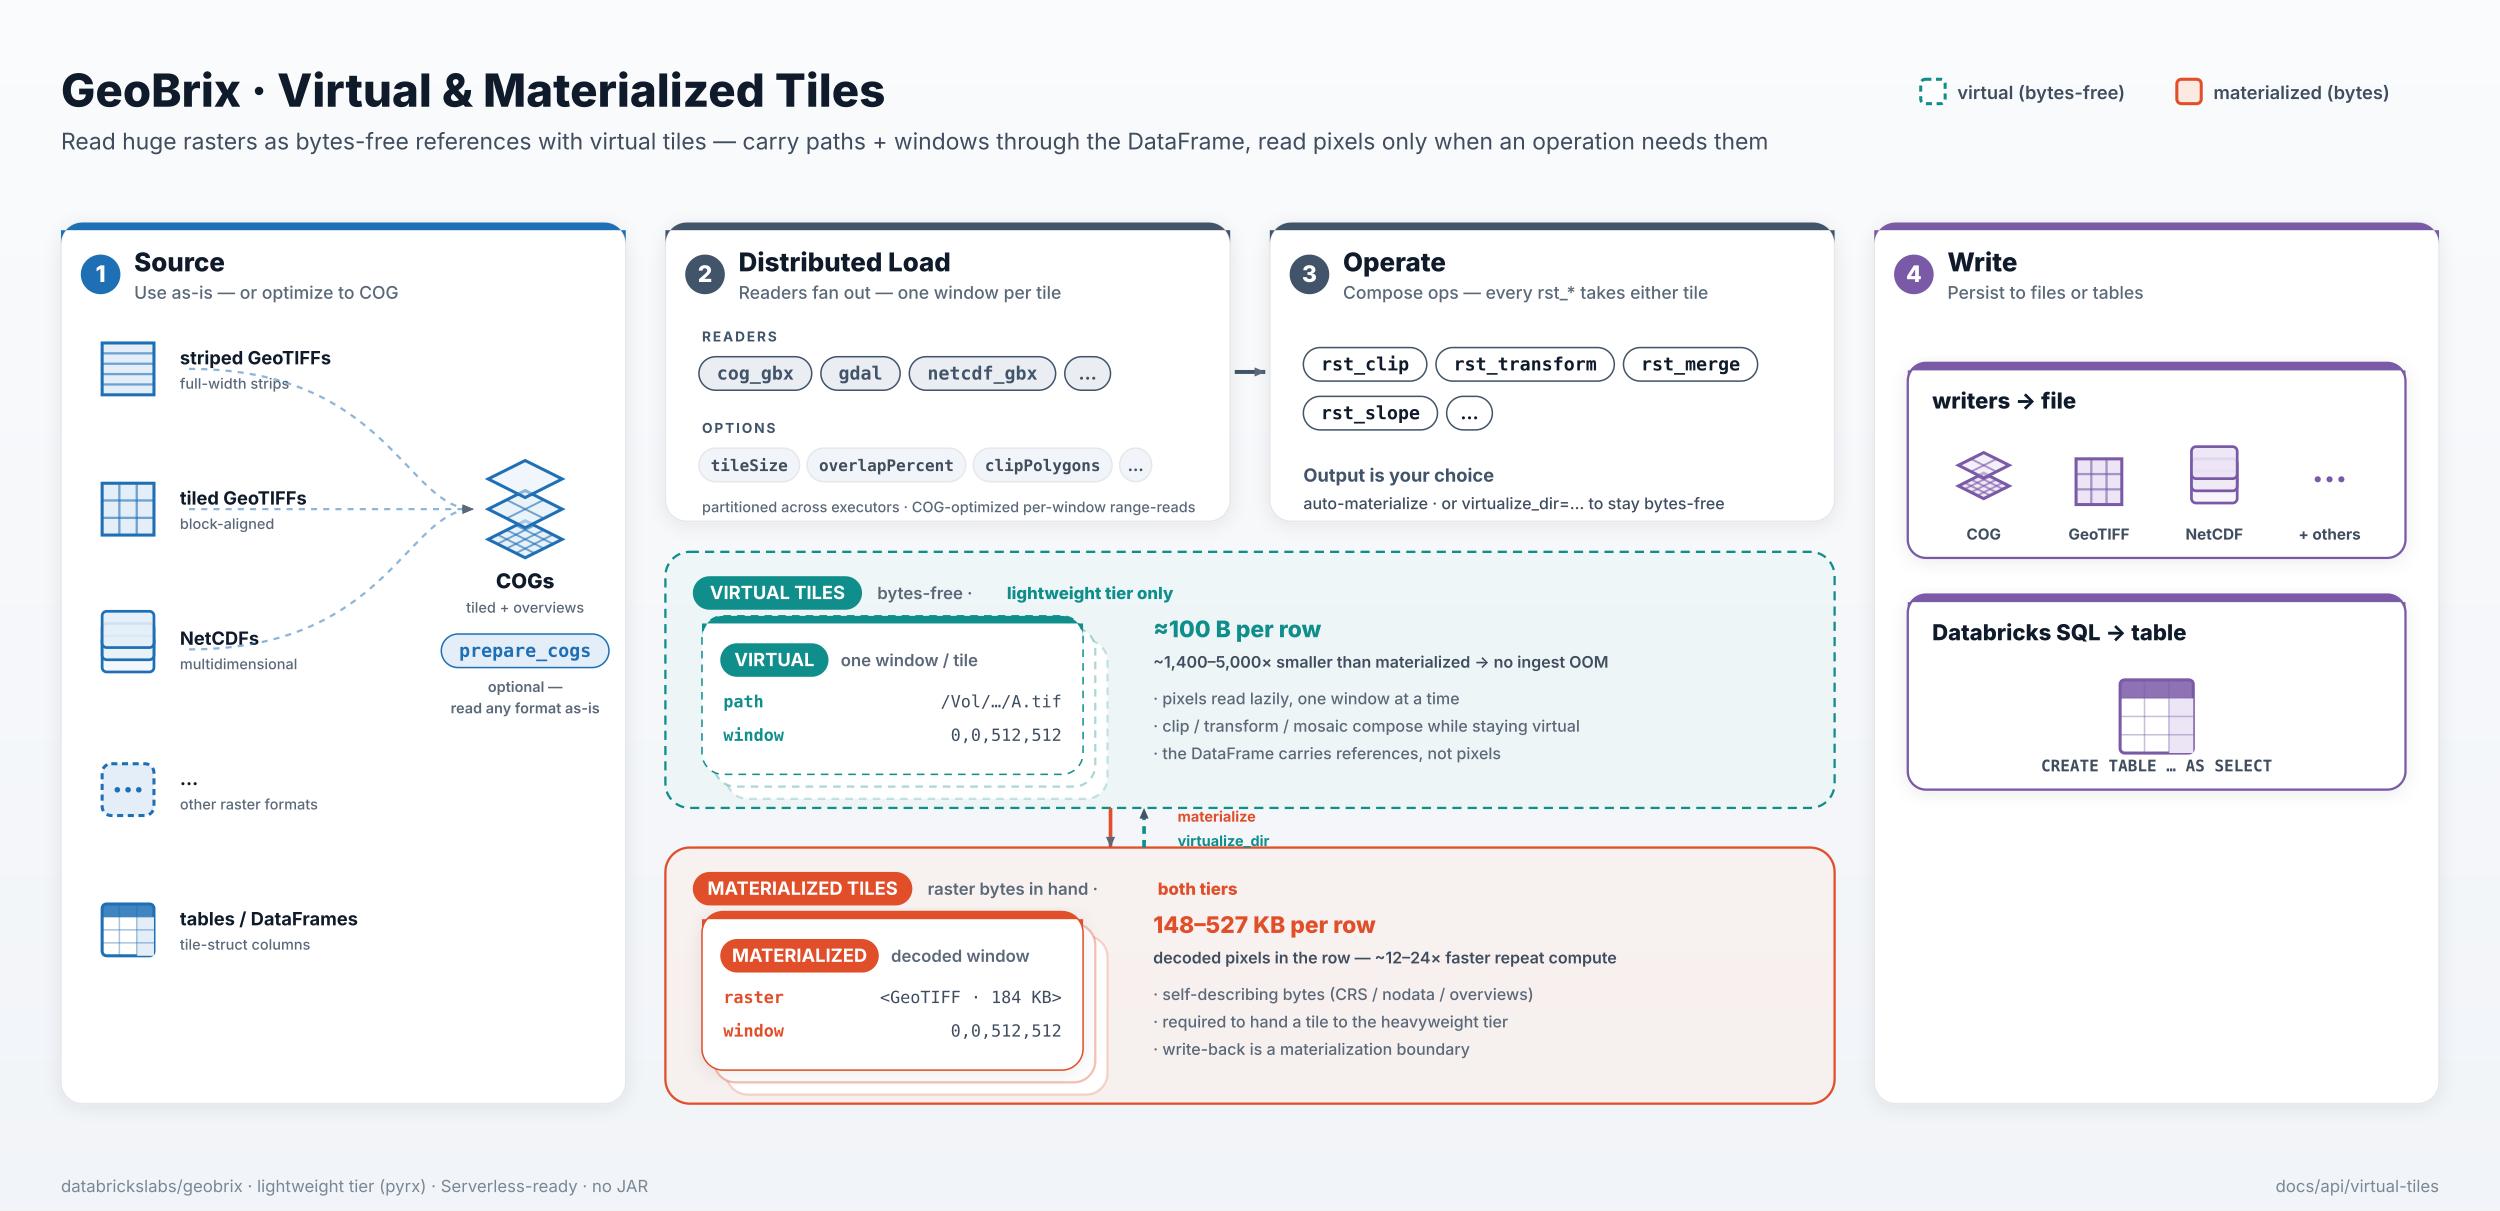
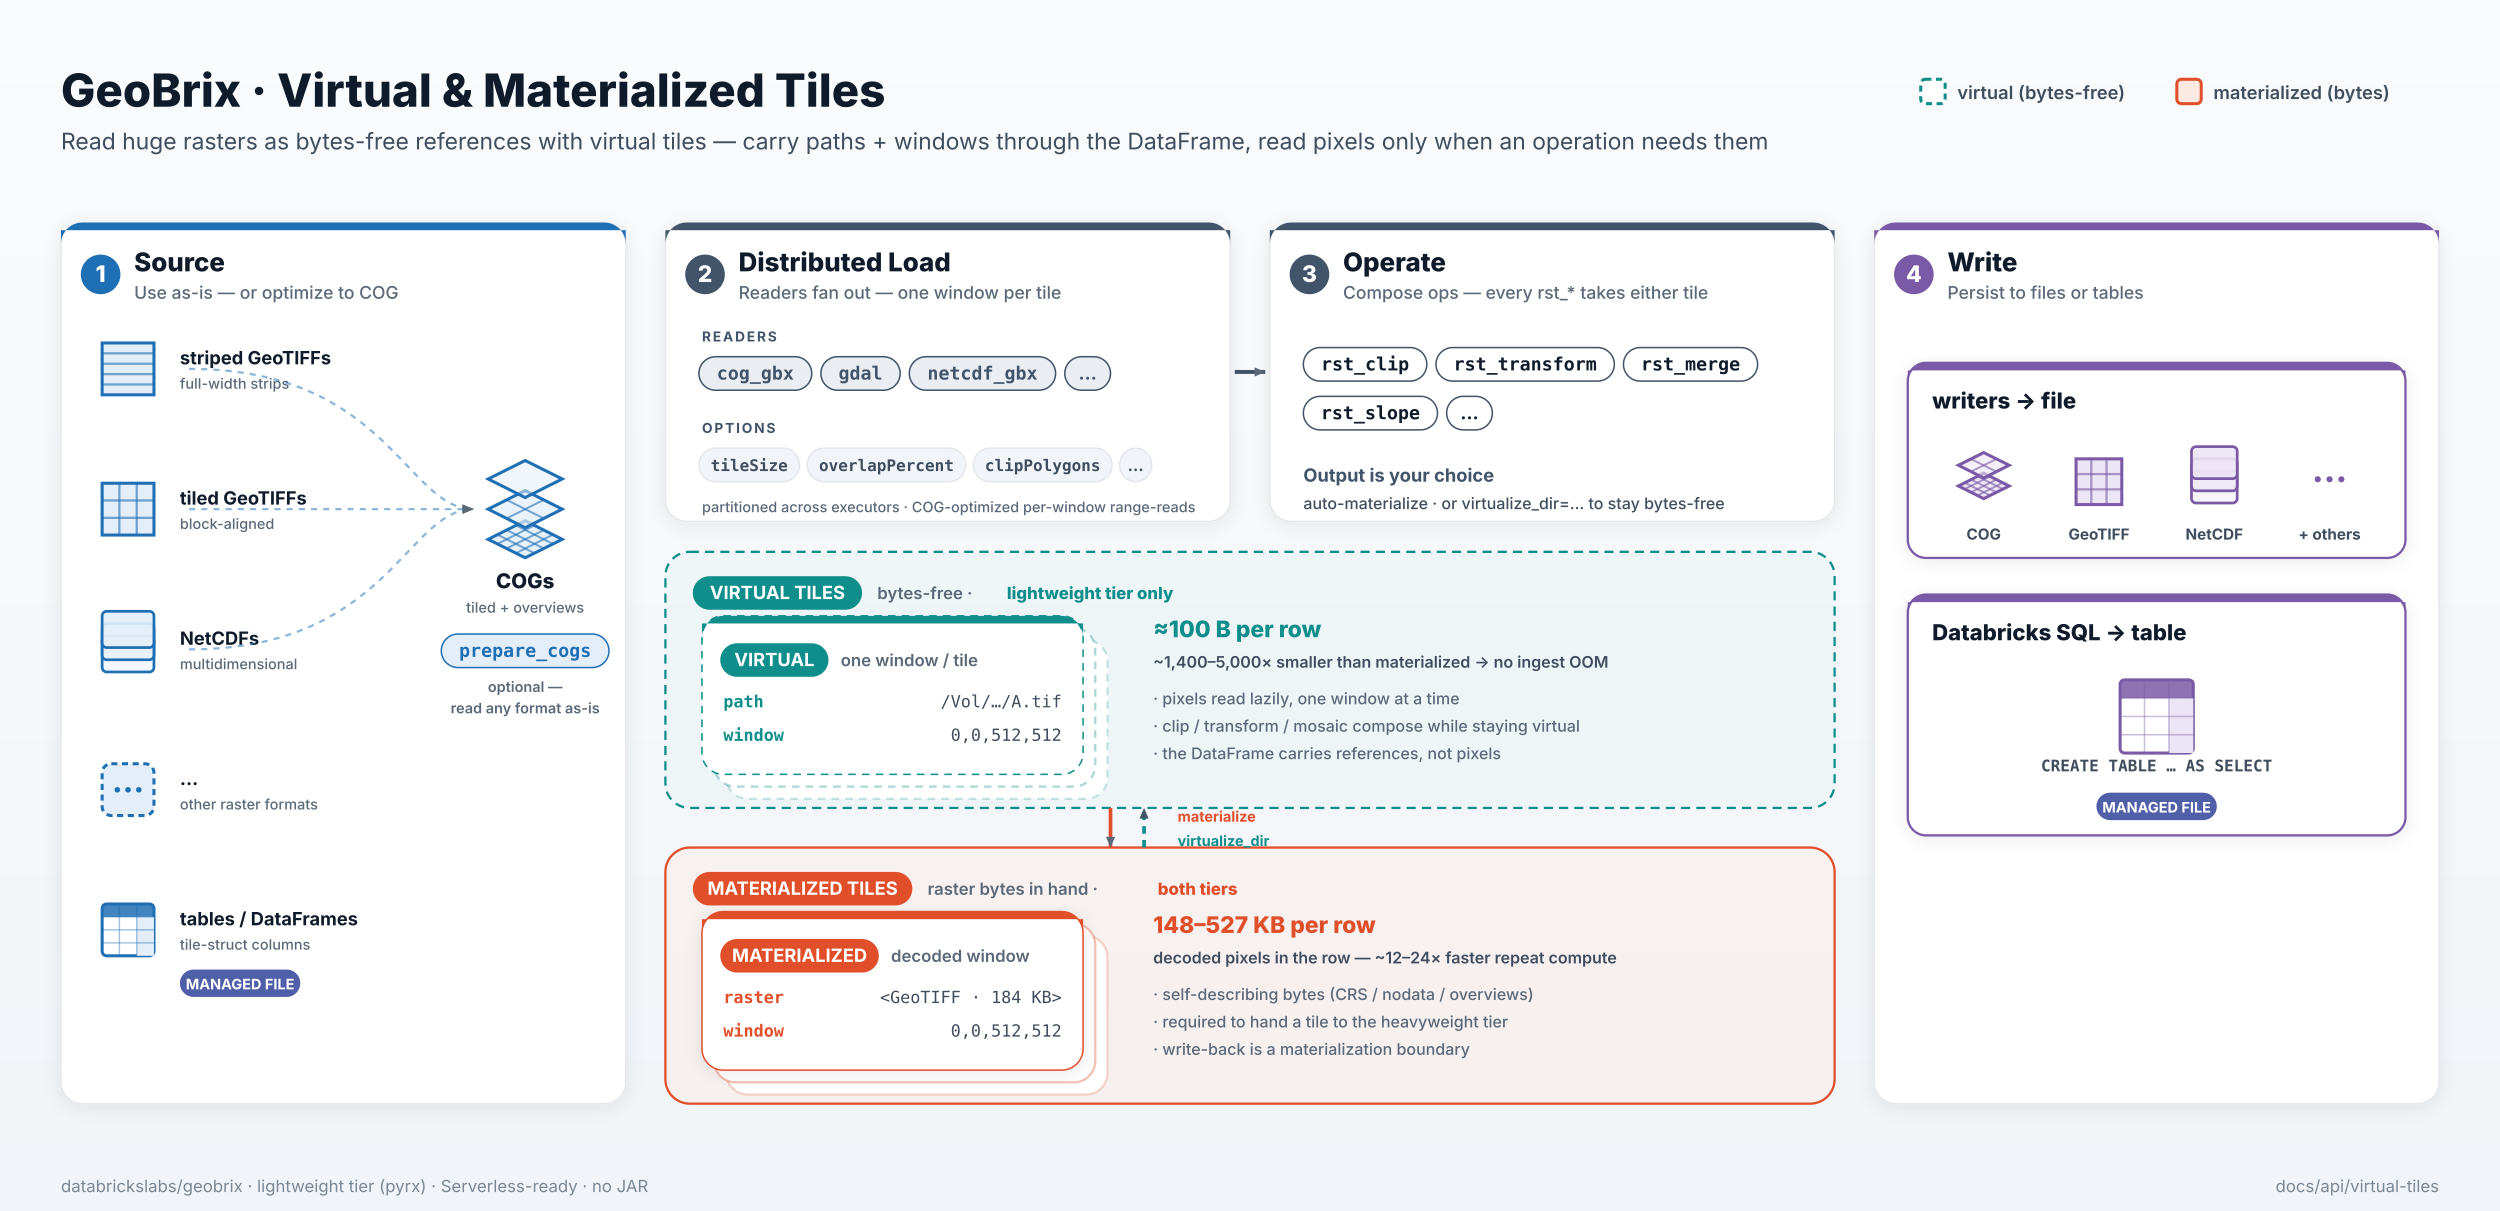
<svg xmlns="http://www.w3.org/2000/svg" viewBox="0 0 1640 794" width="1640" height="794" style="font-family: Inter, -apple-system, system-ui, sans-serif;">
  <defs>
    <filter id="card-shadow" x="-5%" y="-5%" width="110%" height="115%">
      <feDropShadow dx="0" dy="2" stdDeviation="6" flood-color="#0F1B2A" flood-opacity="0.08" />
    </filter>
    <linearGradient id="bg" x1="0" y1="0" x2="0" y2="1">
      <stop offset="0" stop-color="#FAFBFC" />
      <stop offset="1" stop-color="#F1F4F8" />
    </linearGradient>
    <marker id="arrow" markerWidth="10" markerHeight="10" refX="7" refY="3" orient="auto" markerUnits="userSpaceOnUse">
      <path d="M0,0 L7,3 L0,6 Z" fill="#5A6878" />
    </marker>
    <marker id="arrow-teal" markerWidth="10" markerHeight="10" refX="7" refY="3" orient="auto" markerUnits="userSpaceOnUse">
      <path d="M0,0 L7,3 L0,6 Z" fill="#41546A" />
    </marker>
  </defs>
  <rect x="0" y="0" width="1640" height="794" fill="url(#bg)" />
  <text x="40" y="70" font-family="Inter, -apple-system, system-ui, sans-serif" font-size="30" font-weight="800" fill="#0F1B2A" text-anchor="start">GeoBrix · Virtual &amp; Materialized Tiles</text>
  <text x="40" y="98" font-family="Inter, -apple-system, system-ui, sans-serif" font-size="15" font-weight="400" fill="#3F4D5E" text-anchor="start">Read huge rasters as bytes-free references with virtual tiles — carry paths + windows through the DataFrame, read pixels only when an operation needs them</text>
  <rect x="1260" y="52" width="16" height="16" rx="3" fill="#FFFFFF" stroke="#0F8E8B" stroke-width="2" stroke-dasharray="4 3" />
  <text x="1284" y="65" font-family="Inter, -apple-system, system-ui, sans-serif" font-size="12" font-weight="600" fill="#3F4D5E" text-anchor="start">virtual (bytes-free)</text>
  <rect x="1428" y="52" width="16" height="16" rx="3" fill="#FCE9E2" stroke="#E04E2A" stroke-width="2" />
  <text x="1452" y="65" font-family="Inter, -apple-system, system-ui, sans-serif" font-size="12" font-weight="600" fill="#3F4D5E" text-anchor="start">materialized (bytes)</text>
  <rect x="40" y="146" rx="14" ry="14" width="370.5" height="578" fill="#FFFFFF" stroke="#E5E7EB" stroke-width="1" filter="url(#card-shadow)" />
  <path d="M 40 160 A 14 14 0 0 1 54 146 H 396.5 A 14 14 0 0 1 410.5 160 V 151 H 40 Z" fill="#1F6FB5" />
  <circle cx="66" cy="180" r="13" fill="#1F6FB5" />
  <text x="66" y="185" font-family="Inter, -apple-system, system-ui, sans-serif" font-size="15" font-weight="800" fill="#FFFFFF" text-anchor="middle">1</text>
  <text x="88" y="178" font-family="Inter, -apple-system, system-ui, sans-serif" font-size="17" font-weight="800" fill="#0F1B2A" text-anchor="start">Source</text>
  <text x="88" y="196" font-family="Inter, -apple-system, system-ui, sans-serif" font-size="11.5" font-weight="500" fill="#5A6878" text-anchor="start">Use as-is — or optimize to COG</text>
  <rect x="67.0" y="225.0" width="34" height="34" fill="#E3EEF8" stroke="#1F6FB5" stroke-width="2" />
  <line x1="67.0" y1="231.8" x2="101.0" y2="231.8" stroke="#1F6FB5" stroke-width="1.5" stroke-opacity="0.6" />
  <line x1="67.0" y1="238.6" x2="101.0" y2="238.6" stroke="#1F6FB5" stroke-width="1.5" stroke-opacity="0.6" />
  <line x1="67.0" y1="245.4" x2="101.0" y2="245.4" stroke="#1F6FB5" stroke-width="1.5" stroke-opacity="0.6" />
  <line x1="67.0" y1="252.2" x2="101.0" y2="252.2" stroke="#1F6FB5" stroke-width="1.5" stroke-opacity="0.6" />
  <text x="118" y="239" font-family="Inter, -apple-system, system-ui, sans-serif" font-size="12" font-weight="700" fill="#0F1B2A" text-anchor="start">striped GeoTIFFs</text>
  <text x="118" y="255" font-family="Inter, -apple-system, system-ui, sans-serif" font-size="9.5" font-weight="500" fill="#5A6878" text-anchor="start">full-width strips</text>
  <rect x="67.0" y="317.0" width="34" height="34" fill="#E3EEF8" stroke="#1F6FB5" stroke-width="2" />
  <line x1="78.3" y1="317.0" x2="78.3" y2="351.0" stroke="#1F6FB5" stroke-width="1.5" stroke-opacity="0.6" />
  <line x1="67.0" y1="328.3" x2="101.0" y2="328.3" stroke="#1F6FB5" stroke-width="1.5" stroke-opacity="0.6" />
  <line x1="89.7" y1="317.0" x2="89.7" y2="351.0" stroke="#1F6FB5" stroke-width="1.5" stroke-opacity="0.6" />
  <line x1="67.0" y1="339.7" x2="101.0" y2="339.7" stroke="#1F6FB5" stroke-width="1.5" stroke-opacity="0.6" />
  <text x="118" y="331" font-family="Inter, -apple-system, system-ui, sans-serif" font-size="12" font-weight="700" fill="#0F1B2A" text-anchor="start">tiled GeoTIFFs</text>
  <text x="118" y="347" font-family="Inter, -apple-system, system-ui, sans-serif" font-size="9.5" font-weight="500" fill="#5A6878" text-anchor="start">block-aligned</text>
  <rect x="67.0" y="417.0" width="34" height="23.8" rx="3" fill="#E3EEF8" stroke="#1F6FB5" stroke-width="1.8" fill-opacity="0.40" />
  <rect x="67.0" y="409.0" width="34" height="23.8" rx="3" fill="#E3EEF8" stroke="#1F6FB5" stroke-width="1.8" fill-opacity="0.65" />
  <rect x="67.0" y="401.0" width="34" height="23.8" rx="3" fill="#E3EEF8" stroke="#1F6FB5" stroke-width="1.8" fill-opacity="0.90" />
  <text x="118" y="423" font-family="Inter, -apple-system, system-ui, sans-serif" font-size="12" font-weight="700" fill="#0F1B2A" text-anchor="start">NetCDFs</text>
  <text x="118" y="439" font-family="Inter, -apple-system, system-ui, sans-serif" font-size="9.5" font-weight="500" fill="#5A6878" text-anchor="start">multidimensional</text>
  <rect x="67.0" y="501.0" width="34" height="34" rx="6" fill="#E3EEF8" stroke="#1F6FB5" stroke-width="2" stroke-dasharray="4 3" />
  <text x="84" y="525" font-family="Inter, -apple-system, system-ui, sans-serif" font-size="20" font-weight="800" fill="#1F6FB5" text-anchor="middle">···</text>
  <text x="118" y="515" font-family="Inter, -apple-system, system-ui, sans-serif" font-size="12" font-weight="700" fill="#0F1B2A" text-anchor="start">…</text>
  <text x="118" y="531" font-family="Inter, -apple-system, system-ui, sans-serif" font-size="9.5" font-weight="500" fill="#5A6878" text-anchor="start">other raster formats</text>
  <rect x="67.0" y="593.0" width="34" height="34" rx="3" fill="#FFFFFF" stroke="#1F6FB5" stroke-width="2" />
  <rect x="67.0" y="593.0" width="34" height="8.5" fill="#1F6FB5" fill-opacity="0.85" />
  <rect x="89.7" y="601.5" width="11.3" height="25.5" fill="#E3EEF8" />
  <line x1="78.3" y1="593.0" x2="78.3" y2="627.0" stroke="#1F6FB5" stroke-width="1" stroke-opacity="0.4" />
  <line x1="89.7" y1="593.0" x2="89.7" y2="627.0" stroke="#1F6FB5" stroke-width="1" stroke-opacity="0.4" />
  <line x1="67.0" y1="601.5" x2="101.0" y2="601.5" stroke="#1F6FB5" stroke-width="1" stroke-opacity="0.4" />
  <line x1="67.0" y1="610.0" x2="101.0" y2="610.0" stroke="#1F6FB5" stroke-width="1" stroke-opacity="0.4" />
  <line x1="67.0" y1="618.5" x2="101.0" y2="618.5" stroke="#1F6FB5" stroke-width="1" stroke-opacity="0.4" />
  <text x="118" y="607" font-family="Inter, -apple-system, system-ui, sans-serif" font-size="12" font-weight="700" fill="#0F1B2A" text-anchor="start">tables / DataFrames</text>
  <text x="118" y="623" font-family="Inter, -apple-system, system-ui, sans-serif" font-size="9.5" font-weight="500" fill="#5A6878" text-anchor="start">tile-struct columns</text>
+   <rect x="118" y="636" rx="9" ry="9" width="79" height="18" fill="#5060A8" />
+   <text x="157.5" y="649.0" text-anchor="middle" font-family="Inter, -apple-system, system-ui, sans-serif" font-size="9.5" font-weight="700" fill="#FFFFFF">MANAGED FILE</text>
  <path d="M 124 242 C 254.5 242 266.5 334.0 310.5 334.0" fill="none" stroke="#1F6FB5" stroke-width="1.5" stroke-dasharray="4 4" stroke-opacity="0.5" marker-end="url(#arrow)" />
  <path d="M 124 334 C 254.5 334 266.5 334.0 310.5 334.0" fill="none" stroke="#1F6FB5" stroke-width="1.5" stroke-dasharray="4 4" stroke-opacity="0.5" marker-end="url(#arrow)" />
  <path d="M 124 426 C 254.5 426 266.5 334.0 310.5 334.0" fill="none" stroke="#1F6FB5" stroke-width="1.5" stroke-dasharray="4 4" stroke-opacity="0.5" marker-end="url(#arrow)" />
  <path d="M 344.5 341.6 L 368.8 353.8 L 344.5 365.9 L 320.2 353.8 Z" fill="#E3EEF8" fill-opacity="0.85" stroke="#1F6FB5" stroke-width="2" />
  <line x1="350.6" y1="344.6" x2="326.3" y2="356.8" stroke="#1F6FB5" stroke-width="1.3" stroke-opacity="0.6" />
  <line x1="338.4" y1="344.6" x2="362.7" y2="356.8" stroke="#1F6FB5" stroke-width="1.3" stroke-opacity="0.6" />
  <line x1="356.7" y1="347.7" x2="332.3" y2="359.8" stroke="#1F6FB5" stroke-width="1.3" stroke-opacity="0.6" />
  <line x1="332.3" y1="347.7" x2="356.7" y2="359.8" stroke="#1F6FB5" stroke-width="1.3" stroke-opacity="0.6" />
  <line x1="362.7" y1="350.7" x2="338.4" y2="362.9" stroke="#1F6FB5" stroke-width="1.3" stroke-opacity="0.6" />
  <line x1="326.3" y1="350.7" x2="350.6" y2="362.9" stroke="#1F6FB5" stroke-width="1.3" stroke-opacity="0.6" />
  <path d="M 344.5 321.8 L 368.8 334.0 L 344.5 346.2 L 320.2 334.0 Z" fill="#E3EEF8" fill-opacity="0.70" stroke="#1F6FB5" stroke-width="2" />
  <line x1="356.7" y1="327.9" x2="332.3" y2="340.1" stroke="#1F6FB5" stroke-width="1.3" stroke-opacity="0.6" />
  <line x1="332.3" y1="327.9" x2="356.7" y2="340.1" stroke="#1F6FB5" stroke-width="1.3" stroke-opacity="0.6" />
  <path d="M 344.5 302.1 L 368.8 314.2 L 344.5 326.4 L 320.2 314.2 Z" fill="#E3EEF8" fill-opacity="0.55" stroke="#1F6FB5" stroke-width="2" />
  <text x="344.5" y="385.92" font-family="Inter, -apple-system, system-ui, sans-serif" font-size="13.5" font-weight="800" fill="#0F1B2A" text-anchor="middle">COGs</text>
  <text x="344.5" y="401.92" font-family="Inter, -apple-system, system-ui, sans-serif" font-size="9.5" font-weight="500" fill="#5A6878" text-anchor="middle">tiled + overviews</text>
  <rect x="289.5" y="415.92" rx="11" ry="11" width="110" height="22" fill="#E3EEF8" stroke="#1F6FB5" stroke-width="1" />
  <text x="344.5" y="430.92" text-anchor="middle" font-family="ui-monospace, SFMono-Regular, Menlo, Consolas, monospace" font-size="12" font-weight="700" fill="#1F6FB5">prepare_cogs</text>
  <text x="344.5" y="453.92" font-family="Inter, -apple-system, system-ui, sans-serif" font-size="9.5" font-weight="600" fill="#5A6878" text-anchor="middle">optional —</text>
  <text x="344.5" y="467.92" font-family="Inter, -apple-system, system-ui, sans-serif" font-size="9.5" font-weight="600" fill="#5A6878" text-anchor="middle">read any format as-is</text>
  <rect x="436.5" y="146" rx="14" ry="14" width="370.5" height="196" fill="#FFFFFF" stroke="#E5E7EB" stroke-width="1" filter="url(#card-shadow)" />
  <path d="M 436.5 160 A 14 14 0 0 1 450.5 146 H 793.0 A 14 14 0 0 1 807.0 160 V 151 H 436.5 Z" fill="#41546A" />
  <circle cx="462.5" cy="180" r="13" fill="#41546A" />
  <text x="462.5" y="185" font-family="Inter, -apple-system, system-ui, sans-serif" font-size="15" font-weight="800" fill="#FFFFFF" text-anchor="middle">2</text>
  <text x="484.5" y="178" font-family="Inter, -apple-system, system-ui, sans-serif" font-size="17" font-weight="800" fill="#0F1B2A" text-anchor="start">Distributed Load</text>
  <text x="484.5" y="196" font-family="Inter, -apple-system, system-ui, sans-serif" font-size="11.5" font-weight="500" fill="#5A6878" text-anchor="start">Readers fan out — one window per tile</text>
  <text x="460.5" y="224" font-family="Inter, -apple-system, system-ui, sans-serif" font-size="9" font-weight="700" fill="#41546A" text-anchor="start" letter-spacing="1.2">READERS</text>
  <rect x="458.5" y="234" rx="11" ry="11" width="74" height="22" fill="#EAEEF3" stroke="#41546A" stroke-width="1" />
  <text x="495.5" y="249.0" text-anchor="middle" font-family="ui-monospace, SFMono-Regular, Menlo, Consolas, monospace" font-size="12" font-weight="700" fill="#41546A">cog_gbx</text>
  <rect x="538.5" y="234" rx="11" ry="11" width="52" height="22" fill="#EAEEF3" stroke="#41546A" stroke-width="1" />
  <text x="564.5" y="249.0" text-anchor="middle" font-family="ui-monospace, SFMono-Regular, Menlo, Consolas, monospace" font-size="12" font-weight="700" fill="#41546A">gdal</text>
  <rect x="596.5" y="234" rx="11" ry="11" width="96" height="22" fill="#EAEEF3" stroke="#41546A" stroke-width="1" />
  <text x="644.5" y="249.0" text-anchor="middle" font-family="ui-monospace, SFMono-Regular, Menlo, Consolas, monospace" font-size="12" font-weight="700" fill="#41546A">netcdf_gbx</text>
  <rect x="698.5" y="234" rx="11" ry="11" width="30" height="22" fill="#EAEEF3" stroke="#41546A" stroke-width="1" />
  <text x="713.5" y="249.0" text-anchor="middle" font-family="Inter, -apple-system, system-ui, sans-serif" font-size="12" font-weight="700" fill="#41546A">…</text>
  <text x="460.5" y="284" font-family="Inter, -apple-system, system-ui, sans-serif" font-size="9" font-weight="700" fill="#41546A" text-anchor="start" letter-spacing="1.2">OPTIONS</text>
  <rect x="458.5" y="294" rx="11" ry="11" width="66" height="22" fill="#F1F4F8" stroke="#E5E7EB" stroke-width="1" />
  <text x="491.5" y="309.0" text-anchor="middle" font-family="ui-monospace, SFMono-Regular, Menlo, Consolas, monospace" font-size="10.5" font-weight="700" fill="#3F4D5E">tileSize</text>
  <rect x="529.5" y="294" rx="11" ry="11" width="104" height="22" fill="#F1F4F8" stroke="#E5E7EB" stroke-width="1" />
  <text x="581.5" y="309.0" text-anchor="middle" font-family="ui-monospace, SFMono-Regular, Menlo, Consolas, monospace" font-size="10.5" font-weight="700" fill="#3F4D5E">overlapPercent</text>
  <rect x="638.5" y="294" rx="11" ry="11" width="91" height="22" fill="#F1F4F8" stroke="#E5E7EB" stroke-width="1" />
  <text x="684.0" y="309.0" text-anchor="middle" font-family="ui-monospace, SFMono-Regular, Menlo, Consolas, monospace" font-size="10.5" font-weight="700" fill="#3F4D5E">clipPolygons</text>
  <rect x="734.5" y="294" rx="11" ry="11" width="21" height="22" fill="#F1F4F8" stroke="#E5E7EB" stroke-width="1" />
  <text x="745.0" y="309.0" text-anchor="middle" font-family="Inter, -apple-system, system-ui, sans-serif" font-size="10.5" font-weight="700" fill="#3F4D5E">…</text>
  <text x="460.5" y="336" font-family="Inter, -apple-system, system-ui, sans-serif" font-size="9.5" font-weight="500" fill="#5A6878" text-anchor="start">partitioned across executors · COG-optimized per-window range-reads</text>
  <rect x="833.0" y="146" rx="14" ry="14" width="370.5" height="196" fill="#FFFFFF" stroke="#E5E7EB" stroke-width="1" filter="url(#card-shadow)" />
  <path d="M 833.0 160 A 14 14 0 0 1 847.0 146 H 1189.5 A 14 14 0 0 1 1203.5 160 V 151 H 833.0 Z" fill="#41546A" />
  <circle cx="859.0" cy="180" r="13" fill="#41546A" />
  <text x="859.0" y="185" font-family="Inter, -apple-system, system-ui, sans-serif" font-size="15" font-weight="800" fill="#FFFFFF" text-anchor="middle">3</text>
  <text x="881.0" y="178" font-family="Inter, -apple-system, system-ui, sans-serif" font-size="17" font-weight="800" fill="#0F1B2A" text-anchor="start">Operate</text>
  <text x="881.0" y="196" font-family="Inter, -apple-system, system-ui, sans-serif" font-size="11.5" font-weight="500" fill="#5A6878" text-anchor="start">Compose ops — every rst_* takes either tile</text>
  <rect x="855.0" y="228" rx="11" ry="11" width="81" height="22" fill="#FFFFFF" stroke="#41546A" stroke-width="1" />
  <text x="895.5" y="243.0" text-anchor="middle" font-family="ui-monospace, SFMono-Regular, Menlo, Consolas, monospace" font-size="12" font-weight="700" fill="#0F1B2A">rst_clip</text>
  <rect x="942.0" y="228" rx="11" ry="11" width="117" height="22" fill="#FFFFFF" stroke="#41546A" stroke-width="1" />
  <text x="1000.5" y="243.0" text-anchor="middle" font-family="ui-monospace, SFMono-Regular, Menlo, Consolas, monospace" font-size="12" font-weight="700" fill="#0F1B2A">rst_transform</text>
  <rect x="1065.0" y="228" rx="11" ry="11" width="88" height="22" fill="#FFFFFF" stroke="#41546A" stroke-width="1" />
  <text x="1109.0" y="243.0" text-anchor="middle" font-family="ui-monospace, SFMono-Regular, Menlo, Consolas, monospace" font-size="12" font-weight="700" fill="#0F1B2A">rst_merge</text>
  <rect x="855.0" y="260" rx="11" ry="11" width="88" height="22" fill="#FFFFFF" stroke="#41546A" stroke-width="1" />
  <text x="899.0" y="275.0" text-anchor="middle" font-family="ui-monospace, SFMono-Regular, Menlo, Consolas, monospace" font-size="12" font-weight="700" fill="#0F1B2A">rst_slope</text>
  <rect x="949.0" y="260" rx="11" ry="11" width="30" height="22" fill="#FFFFFF" stroke="#41546A" stroke-width="1" />
  <text x="964.0" y="275.0" text-anchor="middle" font-family="Inter, -apple-system, system-ui, sans-serif" font-size="12" font-weight="700" fill="#0F1B2A">…</text>
  <text x="855.0" y="316" font-family="Inter, -apple-system, system-ui, sans-serif" font-size="12" font-weight="700" fill="#41546A" text-anchor="start">Output is your choice</text>
  <text x="855.0" y="334" font-family="Inter, -apple-system, system-ui, sans-serif" font-size="10.5" font-weight="500" fill="#3F4D5E" text-anchor="start">auto-materialize · or virtualize_dir=… to stay bytes-free</text>
  <line x1="810.0" y1="244.0" x2="830.0" y2="244.0" stroke="#41546A" stroke-width="2.6" marker-end="url(#arrow)" />
  <rect x="436.5" y="362" rx="16" ry="16" width="767.0" height="168" fill="#E4F3F2" fill-opacity="0.4" stroke="#0F8E8B" stroke-width="1.5" stroke-dasharray="6 4" />
  <rect x="454.5" y="378" rx="11" ry="11" width="111" height="22" fill="#0F8E8B" />
  <text x="510.0" y="393.0" text-anchor="middle" font-family="Inter, -apple-system, system-ui, sans-serif" font-size="12" font-weight="700" fill="#FFFFFF">VIRTUAL TILES</text>
  <text x="575.5" y="393" font-family="Inter, -apple-system, system-ui, sans-serif" font-size="11" font-weight="600" fill="#5A6878" text-anchor="start">bytes-free · </text>
  <text x="660.5" y="393" font-family="Inter, -apple-system, system-ui, sans-serif" font-size="11" font-weight="800" fill="#0F8E8B" text-anchor="start">lightweight tier only</text>
  <rect x="476.5" y="420" rx="14" ry="14" width="250" height="104" fill="#FFFFFF" stroke="#0F8E8B" stroke-width="1.5" stroke-opacity="0.23" stroke-dasharray="5 4" />
  <rect x="468.5" y="412" rx="14" ry="14" width="250" height="104" fill="#FFFFFF" stroke="#0F8E8B" stroke-width="1.5" stroke-opacity="0.35" stroke-dasharray="5 4" />
  <rect x="460.5" y="404" rx="14" ry="14" width="250" height="104" fill="#FFFFFF" stroke="#0F8E8B" stroke-width="1" stroke-dasharray="5 4" />
  <path d="M 460.5 418 A 14 14 0 0 1 474.5 404 H 696.5 A 14 14 0 0 1 710.5 418 V 409 H 460.5 Z" fill="#0F8E8B" />
  <rect x="472.5" y="422" rx="11" ry="11" width="71" height="22" fill="#0F8E8B" />
  <text x="508.0" y="437.0" text-anchor="middle" font-family="Inter, -apple-system, system-ui, sans-serif" font-size="12" font-weight="700" fill="#FFFFFF">VIRTUAL</text>
  <text x="551.5" y="437" font-family="Inter, -apple-system, system-ui, sans-serif" font-size="11" font-weight="600" fill="#5A6878" text-anchor="start">one window / tile</text>
  <text x="474.5" y="464" font-family="ui-monospace, SFMono-Regular, Menlo, Consolas, monospace" font-size="11" font-weight="700" fill="#0F8E8B" text-anchor="start">path</text>
  <text x="696.5" y="464" font-family="ui-monospace, SFMono-Regular, Menlo, Consolas, monospace" font-size="11" font-weight="500" fill="#3F4D5E" text-anchor="end">/Vol/…/A.tif</text>
  <text x="474.5" y="486" font-family="ui-monospace, SFMono-Regular, Menlo, Consolas, monospace" font-size="11" font-weight="700" fill="#0F8E8B" text-anchor="start">window</text>
  <text x="696.5" y="486" font-family="ui-monospace, SFMono-Regular, Menlo, Consolas, monospace" font-size="11" font-weight="500" fill="#3F4D5E" text-anchor="end">0,0,512,512</text>
  <text x="756.5" y="418" font-family="Inter, -apple-system, system-ui, sans-serif" font-size="15" font-weight="800" fill="#0F8E8B" text-anchor="start">≈100 B per row</text>
  <text x="756.5" y="438" font-family="Inter, -apple-system, system-ui, sans-serif" font-size="10.5" font-weight="600" fill="#3F4D5E" text-anchor="start">~1,400–5,000× smaller than materialized → no ingest OOM</text>
  <text x="756.5" y="462" font-family="Inter, -apple-system, system-ui, sans-serif" font-size="10.5" font-weight="500" fill="#5A6878" text-anchor="start">· pixels read lazily, one window at a time</text>
  <text x="756.5" y="480" font-family="Inter, -apple-system, system-ui, sans-serif" font-size="10.5" font-weight="500" fill="#5A6878" text-anchor="start">· clip / transform / mosaic compose while staying virtual</text>
  <text x="756.5" y="498" font-family="Inter, -apple-system, system-ui, sans-serif" font-size="10.5" font-weight="500" fill="#5A6878" text-anchor="start">· the DataFrame carries references, not pixels</text>
  <rect x="436.5" y="556" rx="16" ry="16" width="767.0" height="168" fill="#FCE9E2" fill-opacity="0.4" stroke="#E04E2A" stroke-width="1.5" />
  <rect x="454.5" y="572" rx="11" ry="11" width="144" height="22" fill="#E04E2A" />
  <text x="526.5" y="587.0" text-anchor="middle" font-family="Inter, -apple-system, system-ui, sans-serif" font-size="12" font-weight="700" fill="#FFFFFF">MATERIALIZED TILES</text>
  <text x="608.5" y="587" font-family="Inter, -apple-system, system-ui, sans-serif" font-size="11" font-weight="600" fill="#5A6878" text-anchor="start">raster bytes in hand · </text>
  <text x="759.5" y="587" font-family="Inter, -apple-system, system-ui, sans-serif" font-size="11" font-weight="800" fill="#E04E2A" text-anchor="start">both tiers</text>
  <rect x="476.5" y="614" rx="14" ry="14" width="250" height="104" fill="#FFFFFF" stroke="#E04E2A" stroke-width="1.5" stroke-opacity="0.23" />
  <rect x="468.5" y="606" rx="14" ry="14" width="250" height="104" fill="#FFFFFF" stroke="#E04E2A" stroke-width="1.5" stroke-opacity="0.35" />
  <rect x="460.5" y="598" rx="14" ry="14" width="250" height="104" fill="#FFFFFF" stroke="#E04E2A" stroke-width="1" filter="url(#card-shadow)" />
  <path d="M 460.5 612 A 14 14 0 0 1 474.5 598 H 696.5 A 14 14 0 0 1 710.5 612 V 603 H 460.5 Z" fill="#E04E2A" />
  <rect x="472.5" y="616" rx="11" ry="11" width="104" height="22" fill="#E04E2A" />
  <text x="524.5" y="631.0" text-anchor="middle" font-family="Inter, -apple-system, system-ui, sans-serif" font-size="12" font-weight="700" fill="#FFFFFF">MATERIALIZED</text>
  <text x="584.5" y="631" font-family="Inter, -apple-system, system-ui, sans-serif" font-size="11" font-weight="600" fill="#5A6878" text-anchor="start">decoded window</text>
  <text x="474.5" y="658" font-family="ui-monospace, SFMono-Regular, Menlo, Consolas, monospace" font-size="11" font-weight="700" fill="#E04E2A" text-anchor="start">raster</text>
  <text x="696.5" y="658" font-family="ui-monospace, SFMono-Regular, Menlo, Consolas, monospace" font-size="11" font-weight="500" fill="#3F4D5E" text-anchor="end">&lt;GeoTIFF · 184 KB&gt;</text>
  <text x="474.5" y="680" font-family="ui-monospace, SFMono-Regular, Menlo, Consolas, monospace" font-size="11" font-weight="700" fill="#E04E2A" text-anchor="start">window</text>
  <text x="696.5" y="680" font-family="ui-monospace, SFMono-Regular, Menlo, Consolas, monospace" font-size="11" font-weight="500" fill="#3F4D5E" text-anchor="end">0,0,512,512</text>
  <text x="756.5" y="612" font-family="Inter, -apple-system, system-ui, sans-serif" font-size="15" font-weight="800" fill="#E04E2A" text-anchor="start">148–527 KB per row</text>
  <text x="756.5" y="632" font-family="Inter, -apple-system, system-ui, sans-serif" font-size="10.5" font-weight="600" fill="#3F4D5E" text-anchor="start">decoded pixels in the row — ~12–24× faster repeat compute</text>
  <text x="756.5" y="656" font-family="Inter, -apple-system, system-ui, sans-serif" font-size="10.5" font-weight="500" fill="#5A6878" text-anchor="start">· self-describing bytes (CRS / nodata / overviews)</text>
  <text x="756.5" y="674" font-family="Inter, -apple-system, system-ui, sans-serif" font-size="10.5" font-weight="500" fill="#5A6878" text-anchor="start">· required to hand a tile to the heavyweight tier</text>
  <text x="756.5" y="692" font-family="Inter, -apple-system, system-ui, sans-serif" font-size="10.5" font-weight="500" fill="#5A6878" text-anchor="start">· write-back is a materialization boundary</text>
  <line x1="728.5" y1="530" x2="728.5" y2="556" stroke="#E04E2A" stroke-width="2.4" marker-end="url(#arrow)" />
  <line x1="750.5" y1="556" x2="750.5" y2="530" stroke="#0F8E8B" stroke-width="2.4" stroke-dasharray="5 4" marker-end="url(#arrow-teal)" />
  <text x="772.5" y="539.0" font-family="Inter, -apple-system, system-ui, sans-serif" font-size="9.5" font-weight="700" fill="#E04E2A" text-anchor="start">materialize</text>
  <text x="772.5" y="555.0" font-family="Inter, -apple-system, system-ui, sans-serif" font-size="9.5" font-weight="700" fill="#0F8E8B" text-anchor="start">virtualize_dir</text>
  <rect x="1229.5" y="146" rx="14" ry="14" width="370.5" height="578" fill="#FFFFFF" stroke="#E5E7EB" stroke-width="1" filter="url(#card-shadow)" />
  <path d="M 1229.5 160 A 14 14 0 0 1 1243.5 146 H 1586.0 A 14 14 0 0 1 1600.0 160 V 151 H 1229.5 Z" fill="#7A5AA6" />
  <circle cx="1255.5" cy="180" r="13" fill="#7A5AA6" />
  <text x="1255.5" y="185" font-family="Inter, -apple-system, system-ui, sans-serif" font-size="15" font-weight="800" fill="#FFFFFF" text-anchor="middle">4</text>
  <text x="1277.5" y="178" font-family="Inter, -apple-system, system-ui, sans-serif" font-size="17" font-weight="800" fill="#0F1B2A" text-anchor="start">Write</text>
  <text x="1277.5" y="196" font-family="Inter, -apple-system, system-ui, sans-serif" font-size="11.5" font-weight="500" fill="#5A6878" text-anchor="start">Persist to files or tables</text>
  <rect x="1251.5" y="238" width="326.5" height="128" rx="12" fill="#FFFFFF" stroke="#7A5AA6" stroke-width="1.5" filter="url(#card-shadow)" />
  <path d="M 1251.5 250 A 12 12 0 0 1 1263.5 238 H 1566.0 A 12 12 0 0 1 1578.0 250 V 243 H 1251.5 Z" fill="#7A5AA6" />
  <text x="1267.5" y="268" font-family="Inter, -apple-system, system-ui, sans-serif" font-size="14.5" font-weight="800" fill="#0F1B2A" text-anchor="start">writers → file</text>
  <path d="M 1301.3 310.4 L 1318.0 318.8 L 1301.3 327.1 L 1284.7 318.8 Z" fill="#ECE5F5" fill-opacity="0.85" stroke="#7A5AA6" stroke-width="2" />
  <line x1="1305.5" y1="312.5" x2="1288.8" y2="320.8" stroke="#7A5AA6" stroke-width="1.3" stroke-opacity="0.6" />
  <line x1="1297.2" y1="312.5" x2="1313.8" y2="320.8" stroke="#7A5AA6" stroke-width="1.3" stroke-opacity="0.6" />
  <line x1="1309.6" y1="314.6" x2="1293.0" y2="322.9" stroke="#7A5AA6" stroke-width="1.3" stroke-opacity="0.6" />
  <line x1="1293.0" y1="314.6" x2="1309.6" y2="322.9" stroke="#7A5AA6" stroke-width="1.3" stroke-opacity="0.6" />
  <line x1="1313.8" y1="316.7" x2="1297.2" y2="325.0" stroke="#7A5AA6" stroke-width="1.3" stroke-opacity="0.6" />
  <line x1="1288.8" y1="316.7" x2="1305.5" y2="325.0" stroke="#7A5AA6" stroke-width="1.3" stroke-opacity="0.6" />
  <path d="M 1301.3 296.9 L 1318.0 305.2 L 1301.3 313.6 L 1284.7 305.2 Z" fill="#ECE5F5" fill-opacity="0.60" stroke="#7A5AA6" stroke-width="2" />
  <line x1="1309.6" y1="301.1" x2="1293.0" y2="309.4" stroke="#7A5AA6" stroke-width="1.3" stroke-opacity="0.6" />
  <line x1="1293.0" y1="301.1" x2="1309.6" y2="309.4" stroke="#7A5AA6" stroke-width="1.3" stroke-opacity="0.6" />
  <text x="1301.312" y="354" font-family="Inter, -apple-system, system-ui, sans-serif" font-size="10" font-weight="700" fill="#3F4D5E" text-anchor="middle">COG</text>
  <rect x="1361.9" y="301.0" width="30" height="30" fill="#ECE5F5" stroke="#7A5AA6" stroke-width="2" />
  <line x1="1371.9" y1="301.0" x2="1371.9" y2="331.0" stroke="#7A5AA6" stroke-width="1.5" stroke-opacity="0.6" />
  <line x1="1361.9" y1="311.0" x2="1391.9" y2="311.0" stroke="#7A5AA6" stroke-width="1.5" stroke-opacity="0.6" />
  <line x1="1381.9" y1="301.0" x2="1381.9" y2="331.0" stroke="#7A5AA6" stroke-width="1.5" stroke-opacity="0.6" />
  <line x1="1361.9" y1="321.0" x2="1391.9" y2="321.0" stroke="#7A5AA6" stroke-width="1.5" stroke-opacity="0.6" />
  <text x="1376.938" y="354" font-family="Inter, -apple-system, system-ui, sans-serif" font-size="10" font-weight="700" fill="#3F4D5E" text-anchor="middle">GeoTIFF</text>
  <rect x="1437.6" y="309.0" width="30" height="21.0" rx="3" fill="#ECE5F5" stroke="#7A5AA6" stroke-width="1.8" fill-opacity="0.40" />
  <rect x="1437.6" y="301.0" width="30" height="21.0" rx="3" fill="#ECE5F5" stroke="#7A5AA6" stroke-width="1.8" fill-opacity="0.65" />
  <rect x="1437.6" y="293.0" width="30" height="21.0" rx="3" fill="#ECE5F5" stroke="#7A5AA6" stroke-width="1.8" fill-opacity="0.90" />
  <text x="1452.562" y="354" font-family="Inter, -apple-system, system-ui, sans-serif" font-size="10" font-weight="700" fill="#3F4D5E" text-anchor="middle">NetCDF</text>
  <text x="1528.188" y="322" font-family="Inter, -apple-system, system-ui, sans-serif" font-size="22" font-weight="800" fill="#7A5AA6" text-anchor="middle">···</text>
  <text x="1528.188" y="354" font-family="Inter, -apple-system, system-ui, sans-serif" font-size="10" font-weight="700" fill="#3F4D5E" text-anchor="middle">+ others</text>
-   <rect x="1251.5" y="390" width="326.5" height="128" rx="12" fill="#FFFFFF" stroke="#7A5AA6" stroke-width="1.5" filter="url(#card-shadow)" />
+   <rect x="1251.5" y="390" width="326.5" height="158" rx="12" fill="#FFFFFF" stroke="#7A5AA6" stroke-width="1.5" filter="url(#card-shadow)" />
  <path d="M 1251.5 402 A 12 12 0 0 1 1263.5 390 H 1566.0 A 12 12 0 0 1 1578.0 402 V 395 H 1251.5 Z" fill="#7A5AA6" />
  <text x="1267.5" y="420" font-family="Inter, -apple-system, system-ui, sans-serif" font-size="14.5" font-weight="800" fill="#0F1B2A" text-anchor="start">Databricks SQL → table</text>
  <rect x="1390.8" y="446.0" width="48" height="48" rx="3" fill="#FFFFFF" stroke="#7A5AA6" stroke-width="2" />
  <rect x="1390.8" y="446.0" width="48" height="12.0" fill="#7A5AA6" fill-opacity="0.85" />
  <rect x="1422.8" y="458.0" width="16.0" height="36.0" fill="#ECE5F5" />
  <line x1="1406.8" y1="446.0" x2="1406.8" y2="494.0" stroke="#7A5AA6" stroke-width="1" stroke-opacity="0.4" />
  <line x1="1422.8" y1="446.0" x2="1422.8" y2="494.0" stroke="#7A5AA6" stroke-width="1" stroke-opacity="0.4" />
  <line x1="1390.8" y1="458.0" x2="1438.8" y2="458.0" stroke="#7A5AA6" stroke-width="1" stroke-opacity="0.4" />
  <line x1="1390.8" y1="470.0" x2="1438.8" y2="470.0" stroke="#7A5AA6" stroke-width="1" stroke-opacity="0.4" />
  <line x1="1390.8" y1="482.0" x2="1438.8" y2="482.0" stroke="#7A5AA6" stroke-width="1" stroke-opacity="0.4" />
  <text x="1414.75" y="506" font-family="ui-monospace, SFMono-Regular, Menlo, Consolas, monospace" font-size="10.5" font-weight="600" fill="#3F4D5E" text-anchor="middle">CREATE TABLE … AS SELECT</text>
+   <rect x="1375.25" y="520" rx="9" ry="9" width="79" height="18" fill="#5060A8" />
+   <text x="1414.75" y="533.0" text-anchor="middle" font-family="Inter, -apple-system, system-ui, sans-serif" font-size="9.5" font-weight="700" fill="#FFFFFF">MANAGED FILE</text>
  <text x="40" y="782" font-family="Inter, -apple-system, system-ui, sans-serif" font-size="11" font-weight="400" fill="#7A8794" text-anchor="start">databrickslabs/geobrix  ·  lightweight tier (pyrx) · Serverless-ready · no JAR</text>
  <text x="1600" y="782" font-family="Inter, -apple-system, system-ui, sans-serif" font-size="11" font-weight="400" fill="#7A8794" text-anchor="end">docs/api/virtual-tiles</text>
</svg>
